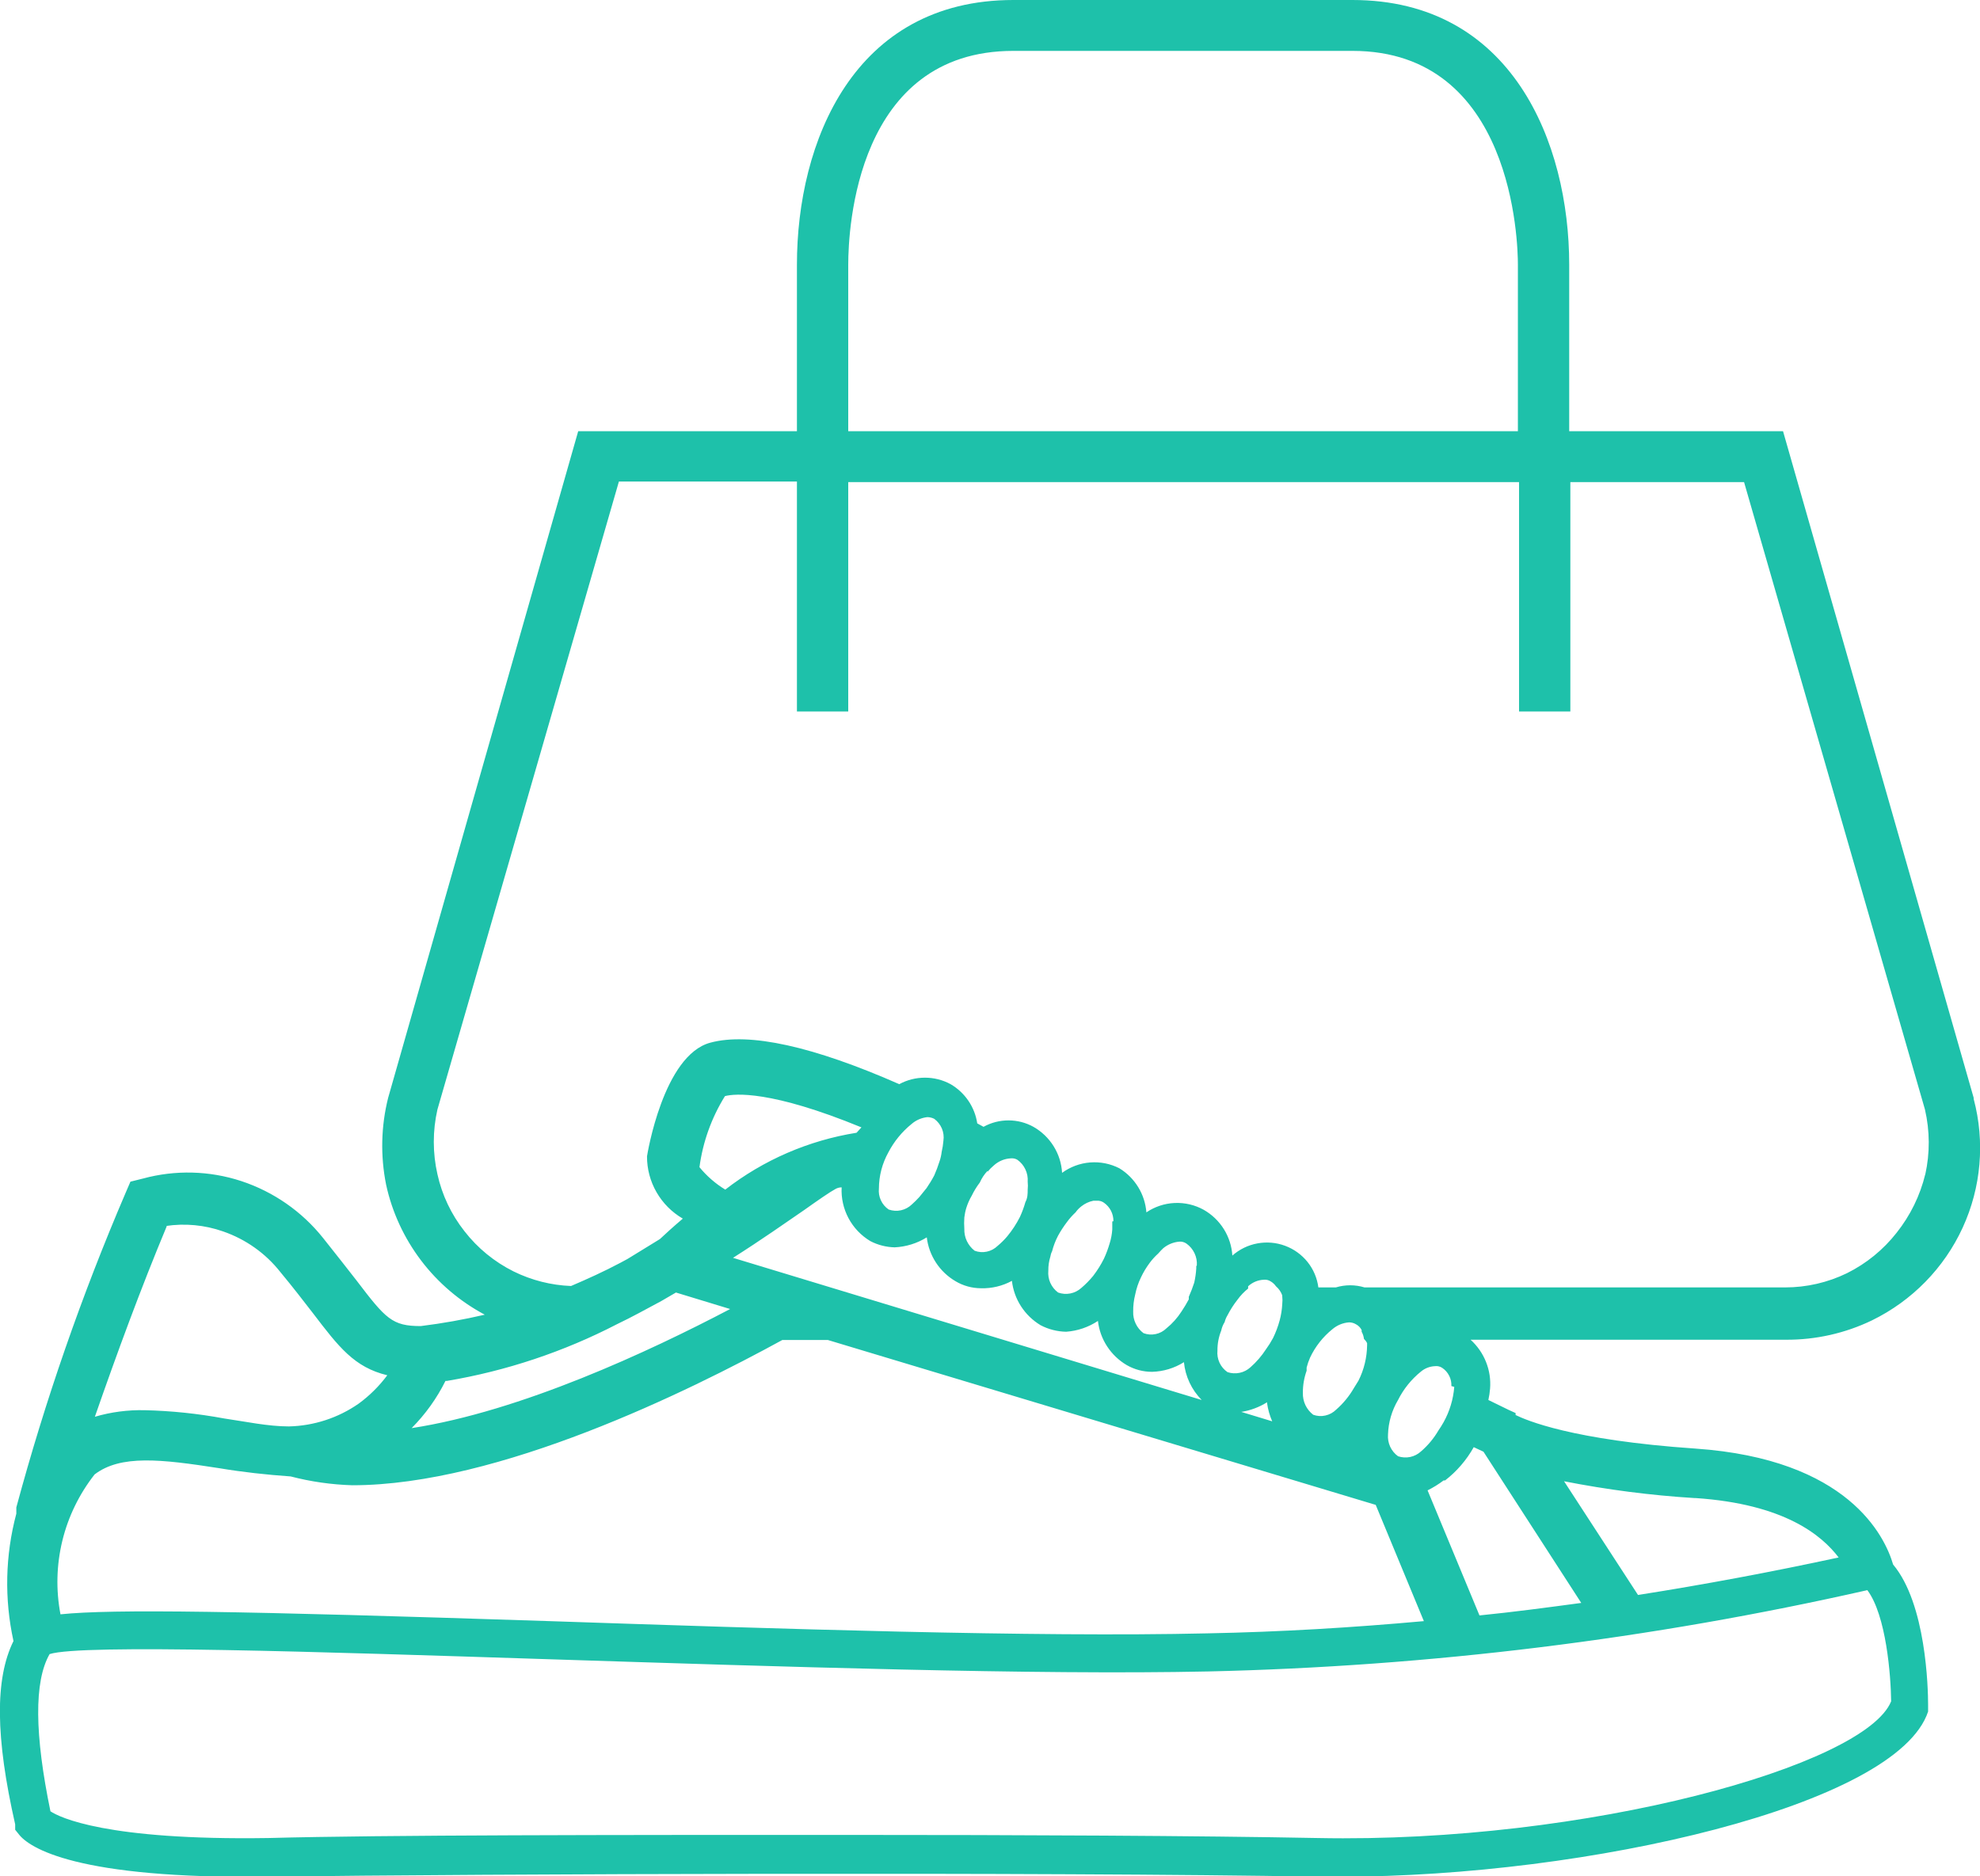
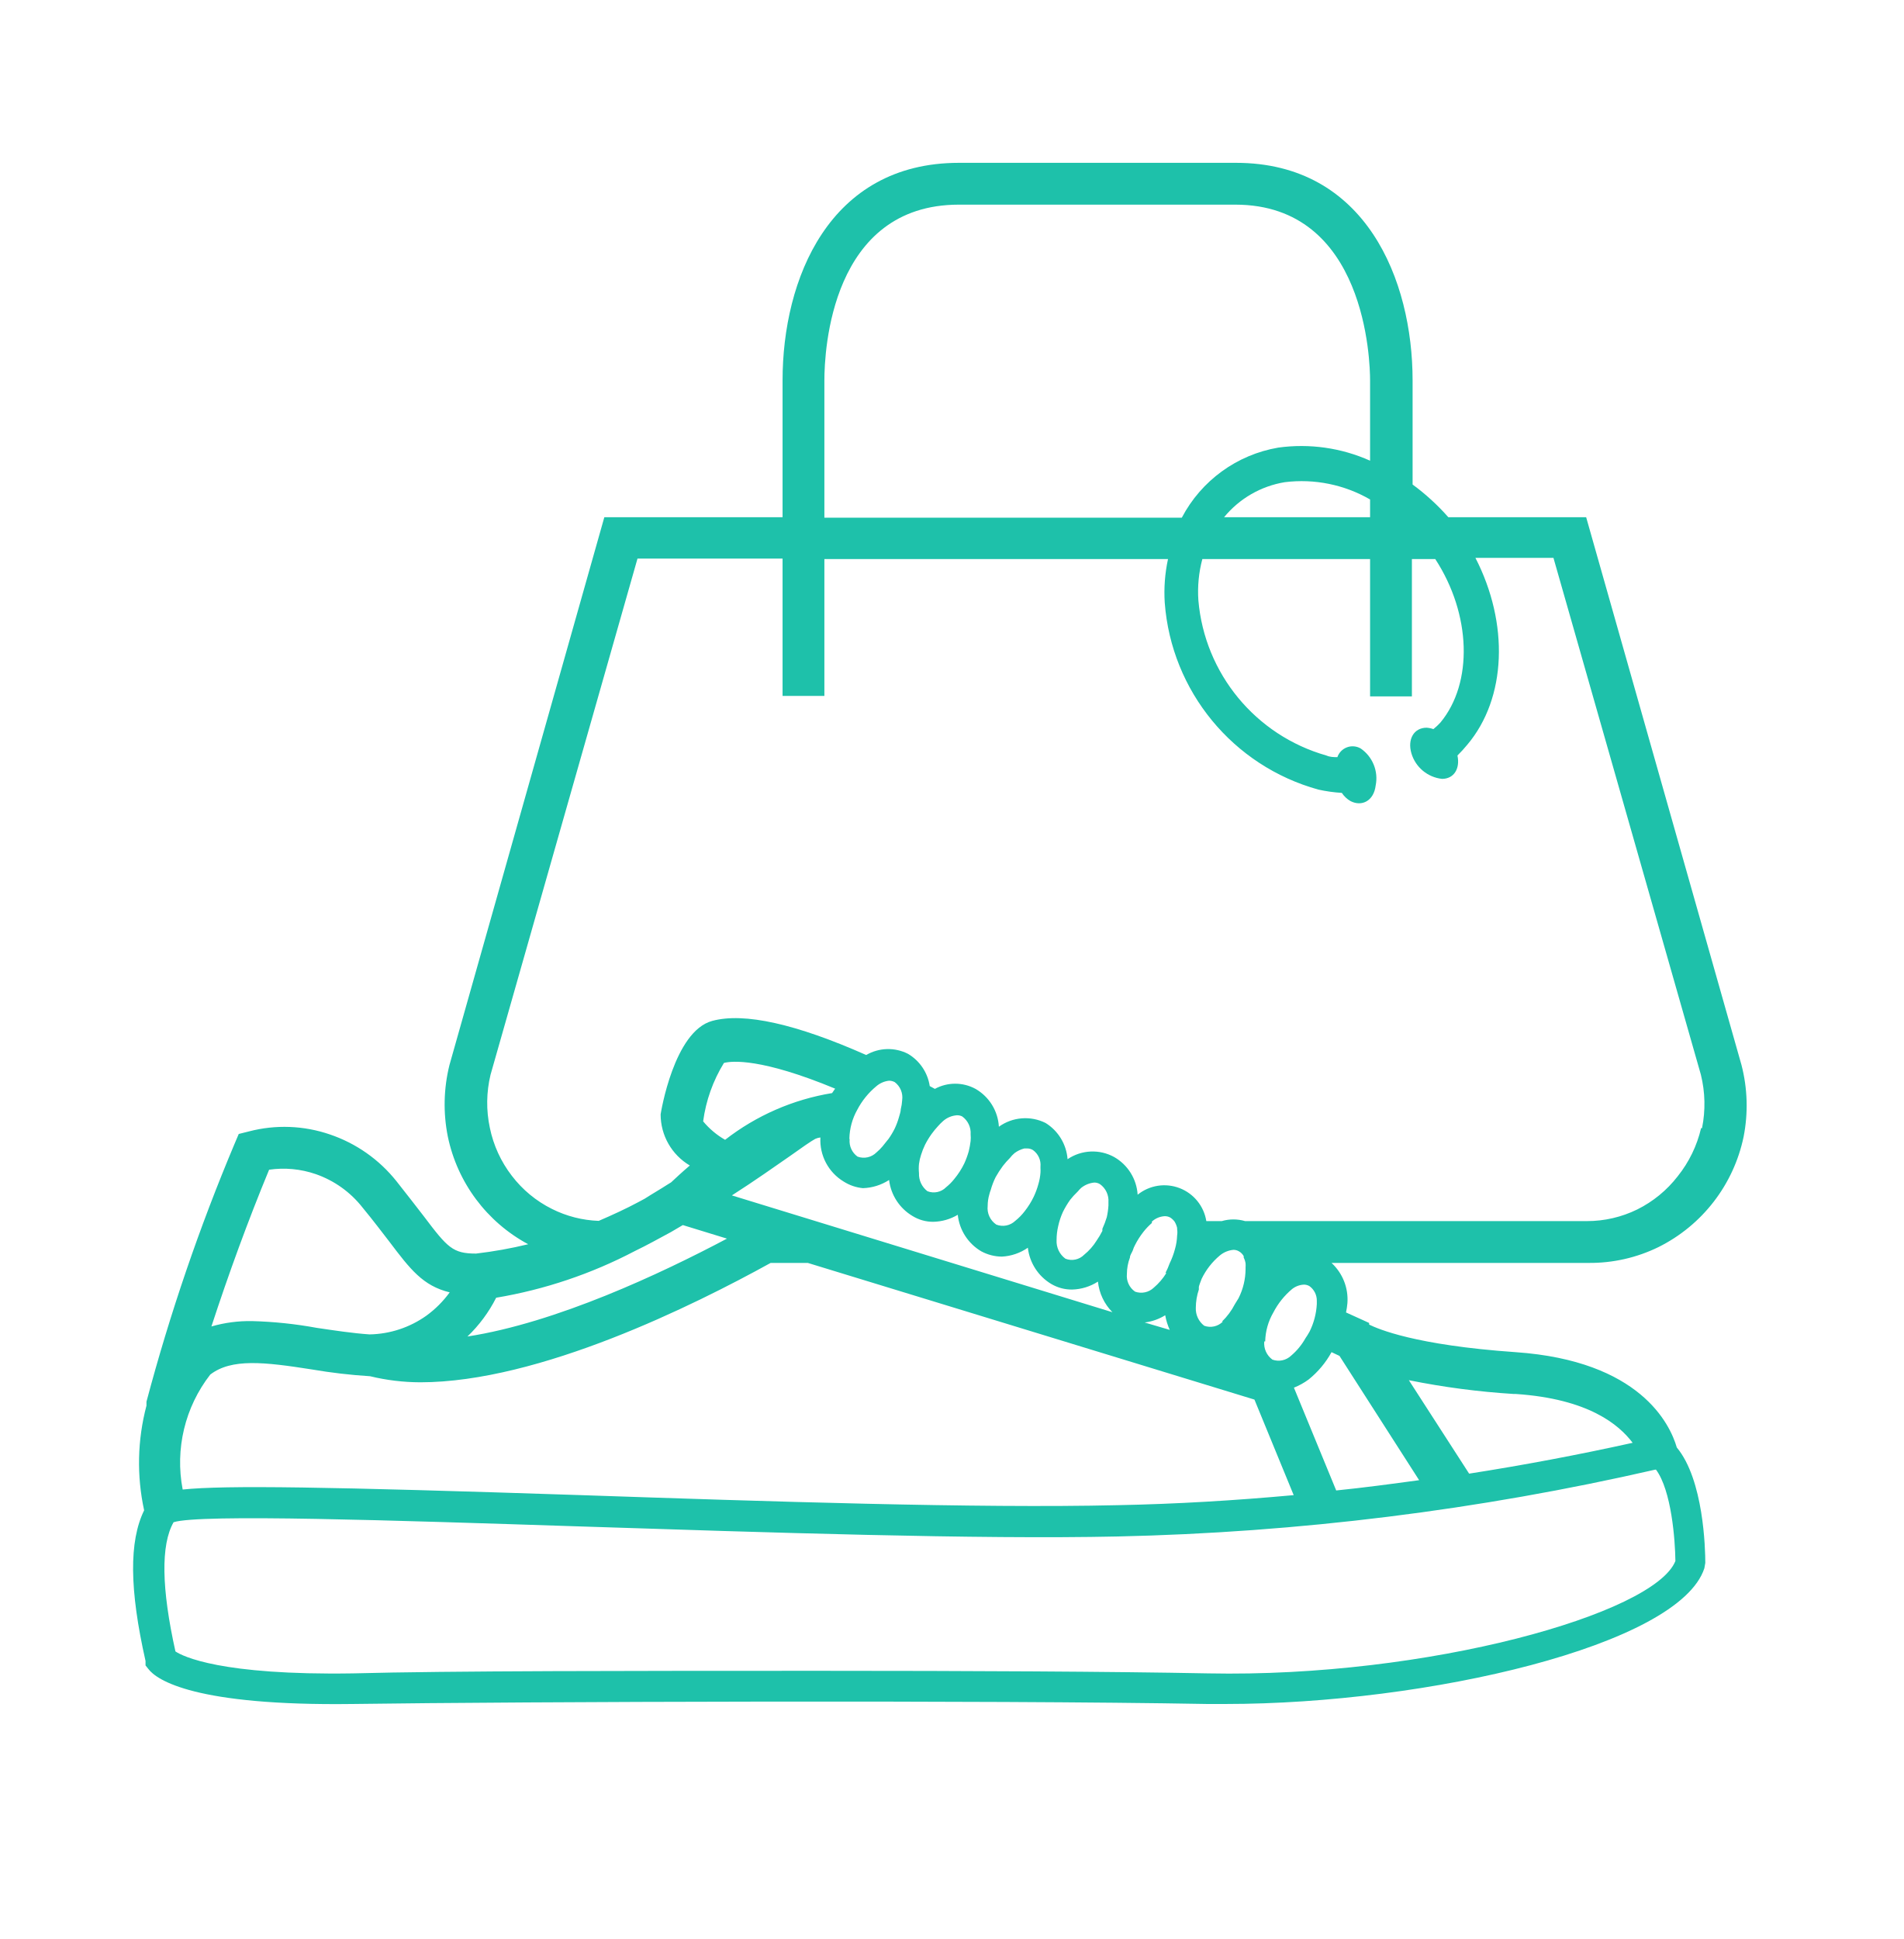
- <svg xmlns="http://www.w3.org/2000/svg" width="57" height="54" viewBox="0 0 57 54" fill="none">
-   <path d="M56.818 31.608L51.33 12.416H45.174V7.62C45.174 4.109 43.523 0 38.935 0H29.172C24.576 0 22.942 4.092 22.942 7.62V12.416H16.645L11.174 31.608C10.968 32.428 10.949 33.283 11.116 34.112C11.288 34.902 11.632 35.645 12.122 36.291C12.612 36.937 13.237 37.469 13.955 37.852C13.348 37.994 12.733 38.103 12.114 38.18C11.289 38.18 11.108 37.975 10.266 36.87C10.002 36.535 9.688 36.126 9.3 35.643C8.693 34.882 7.876 34.313 6.948 34.006C6.033 33.705 5.048 33.679 4.118 33.932L3.755 34.022L3.614 34.349C2.353 37.29 1.302 40.314 0.47 43.401V43.581C0.15 44.78 0.122 46.036 0.388 47.248C-0.149 48.337 -0.132 50.022 0.437 52.527V52.682L0.536 52.805C0.833 53.198 2.187 54.106 7.757 54.033C13.732 53.951 30.196 53.894 37.937 54.033H38.597C45.702 54.033 54.615 51.987 55.506 49.278V49.089C55.506 48.598 55.448 46.176 54.499 45.046C54.26 44.228 53.204 42.01 48.805 41.707C45.24 41.462 43.936 40.889 43.631 40.741V40.684L43.433 40.594L42.847 40.308C42.871 40.2 42.887 40.09 42.896 39.98C42.917 39.719 42.877 39.456 42.779 39.212C42.682 38.968 42.53 38.75 42.335 38.573H51.413C52.27 38.578 53.117 38.388 53.889 38.016C55.044 37.452 55.967 36.509 56.501 35.347C57.035 34.185 57.147 32.875 56.818 31.64V31.608ZM24.419 7.62C24.419 6.597 24.65 1.465 29.172 1.465H38.935C43.565 1.465 43.697 6.989 43.697 7.62V12.416H24.419V7.62ZM12.866 39.759C14.576 39.471 16.23 38.919 17.767 38.123C18.197 37.918 18.593 37.697 19.038 37.459L19.459 37.214L21.019 37.689C18.683 38.916 14.995 40.635 11.85 41.118C12.246 40.719 12.575 40.261 12.824 39.759H12.866ZM41.601 42.624C41.938 42.363 42.218 42.037 42.426 41.666L42.706 41.797L45.521 46.151C44.547 46.282 43.573 46.413 42.591 46.511L41.097 42.91C41.26 42.829 41.415 42.733 41.559 42.624H41.601ZM1.428 47.624C2.352 47.33 9.185 47.559 15.795 47.772C22.405 47.984 29.824 48.23 34.776 48.124C41.166 47.979 47.525 47.195 53.757 45.783C54.301 46.511 54.433 48.238 54.442 48.983C53.699 50.833 45.686 53.075 37.937 52.92C34.528 52.854 29.428 52.83 24.279 52.83C17.677 52.83 11.075 52.83 7.724 52.92C3.053 52.993 1.708 52.322 1.452 52.15C0.998 49.949 0.974 48.418 1.428 47.624ZM41.865 39.931C41.837 40.287 41.733 40.633 41.559 40.946C41.51 41.036 41.46 41.11 41.411 41.183C41.278 41.411 41.108 41.616 40.907 41.789C40.82 41.869 40.713 41.924 40.597 41.949C40.48 41.973 40.36 41.966 40.247 41.928C40.148 41.857 40.07 41.761 40.019 41.651C39.969 41.54 39.948 41.419 39.958 41.298C39.969 40.949 40.069 40.608 40.247 40.308C40.405 39.991 40.631 39.712 40.907 39.489C41.021 39.394 41.163 39.34 41.312 39.334C41.384 39.325 41.458 39.343 41.518 39.383C41.604 39.44 41.673 39.519 41.719 39.611C41.766 39.702 41.787 39.804 41.782 39.907L41.865 39.931ZM21.102 36.215C21.927 35.692 22.612 35.209 23.148 34.841C23.552 34.554 23.907 34.309 24.048 34.235C24.103 34.203 24.165 34.186 24.229 34.186C24.213 34.494 24.281 34.8 24.426 35.072C24.571 35.345 24.788 35.573 25.054 35.733C25.271 35.846 25.511 35.907 25.756 35.913C26.084 35.897 26.402 35.798 26.68 35.626C26.711 35.885 26.801 36.133 26.944 36.352C27.087 36.571 27.279 36.754 27.505 36.887C27.727 37.02 27.981 37.09 28.24 37.091C28.551 37.1 28.858 37.026 29.131 36.878C29.161 37.14 29.251 37.391 29.394 37.612C29.537 37.833 29.73 38.019 29.956 38.155C30.183 38.274 30.435 38.338 30.691 38.343C31.018 38.32 31.334 38.213 31.607 38.032C31.637 38.293 31.727 38.542 31.87 38.762C32.013 38.982 32.206 39.167 32.432 39.301C32.655 39.43 32.908 39.498 33.167 39.497C33.492 39.488 33.808 39.392 34.083 39.219C34.123 39.629 34.303 40.014 34.594 40.308L21.102 36.215ZM25.302 34.219C25.303 33.855 25.397 33.498 25.574 33.179C25.738 32.864 25.966 32.585 26.243 32.361C26.37 32.251 26.529 32.182 26.697 32.164C26.766 32.165 26.834 32.182 26.895 32.213C26.992 32.285 27.068 32.381 27.115 32.492C27.161 32.603 27.177 32.725 27.159 32.844C27.15 32.951 27.134 33.058 27.109 33.163C27.098 33.26 27.076 33.356 27.043 33.449C27.001 33.583 26.951 33.714 26.895 33.842C26.829 33.968 26.754 34.09 26.672 34.21L26.631 34.26L26.466 34.464C26.398 34.539 26.327 34.61 26.251 34.677C26.165 34.761 26.056 34.82 25.938 34.846C25.82 34.872 25.697 34.864 25.583 34.824C25.485 34.757 25.408 34.666 25.359 34.559C25.309 34.453 25.29 34.335 25.302 34.219ZM28.43 33.736C28.487 33.667 28.55 33.604 28.619 33.547C28.752 33.429 28.921 33.36 29.098 33.351C29.164 33.344 29.231 33.358 29.288 33.392C29.388 33.463 29.467 33.558 29.519 33.669C29.571 33.779 29.594 33.901 29.585 34.022C29.593 34.098 29.593 34.175 29.585 34.251C29.585 34.366 29.585 34.489 29.519 34.611C29.478 34.757 29.425 34.899 29.362 35.037C29.262 35.235 29.14 35.422 28.999 35.593C28.914 35.694 28.82 35.787 28.718 35.872C28.633 35.955 28.526 36.012 28.409 36.037C28.292 36.062 28.17 36.053 28.058 36.011C27.962 35.937 27.885 35.841 27.833 35.731C27.781 35.622 27.757 35.502 27.761 35.381C27.753 35.272 27.753 35.162 27.761 35.053C27.772 34.959 27.791 34.866 27.819 34.775C27.858 34.652 27.91 34.534 27.976 34.423C28.04 34.29 28.117 34.164 28.207 34.047C28.261 33.923 28.336 33.809 28.43 33.711V33.736ZM36.476 40.398C36.501 40.578 36.551 40.754 36.624 40.922L35.733 40.651C35.997 40.61 36.25 40.516 36.476 40.373V40.398ZM36.913 37.32C36.922 37.397 36.922 37.473 36.913 37.55C36.905 37.707 36.88 37.864 36.839 38.016C36.792 38.191 36.728 38.361 36.649 38.523C36.588 38.637 36.519 38.747 36.443 38.851C36.319 39.042 36.169 39.216 35.997 39.367C35.91 39.446 35.803 39.502 35.686 39.526C35.57 39.55 35.45 39.544 35.337 39.506C35.237 39.437 35.157 39.343 35.107 39.234C35.056 39.124 35.036 39.003 35.048 38.884C35.046 38.688 35.083 38.493 35.156 38.311C35.174 38.224 35.207 38.141 35.255 38.065C35.272 37.996 35.3 37.93 35.337 37.869C35.419 37.71 35.515 37.559 35.626 37.419C35.713 37.299 35.815 37.192 35.931 37.099V37.034C36.053 36.921 36.211 36.854 36.377 36.846C36.449 36.837 36.523 36.855 36.583 36.895C36.642 36.93 36.693 36.977 36.732 37.034C36.814 37.104 36.877 37.194 36.913 37.296V37.32ZM34.438 36.453V36.518C34.43 36.656 34.41 36.793 34.38 36.928C34.335 37.067 34.282 37.203 34.223 37.337V37.41C34.16 37.529 34.091 37.643 34.017 37.754C33.898 37.94 33.751 38.106 33.579 38.245C33.494 38.328 33.387 38.386 33.27 38.41C33.153 38.435 33.031 38.426 32.919 38.384C32.823 38.312 32.745 38.218 32.694 38.109C32.642 38.001 32.617 37.882 32.622 37.762C32.62 37.597 32.639 37.432 32.68 37.271C32.714 37.101 32.769 36.936 32.845 36.78C32.915 36.63 33.001 36.488 33.101 36.355C33.172 36.26 33.252 36.172 33.34 36.093L33.422 36.003L33.489 35.937C33.619 35.829 33.781 35.763 33.951 35.749C34.024 35.743 34.097 35.764 34.157 35.806C34.257 35.877 34.336 35.973 34.388 36.083C34.44 36.193 34.463 36.315 34.454 36.437L34.438 36.453ZM32.02 35.168V35.397C32.011 35.533 31.986 35.668 31.945 35.798C31.901 35.949 31.846 36.097 31.78 36.24C31.692 36.416 31.587 36.583 31.467 36.739C31.364 36.864 31.251 36.979 31.128 37.083C31.039 37.163 30.93 37.218 30.812 37.241C30.695 37.264 30.573 37.255 30.46 37.214C30.363 37.142 30.286 37.046 30.236 36.935C30.187 36.825 30.168 36.704 30.179 36.584C30.177 36.448 30.197 36.313 30.237 36.183C30.245 36.129 30.261 36.076 30.287 36.027C30.327 35.871 30.385 35.72 30.46 35.577C30.535 35.44 30.621 35.309 30.716 35.184C30.789 35.084 30.872 34.991 30.963 34.906C31.009 34.841 31.065 34.783 31.128 34.734C31.229 34.653 31.348 34.597 31.475 34.571H31.574C31.647 34.565 31.72 34.585 31.78 34.628C31.866 34.688 31.935 34.768 31.983 34.86C32.03 34.953 32.054 35.056 32.053 35.16L32.02 35.168ZM24.658 32.614C23.279 32.834 21.979 33.397 20.879 34.251C20.596 34.079 20.345 33.86 20.136 33.605C20.233 32.879 20.483 32.182 20.87 31.559C21.151 31.485 22.191 31.387 24.799 32.459L24.658 32.614ZM4.77 35.299C5.324 35.215 5.891 35.268 6.42 35.454C7.073 35.679 7.646 36.085 8.071 36.625C8.459 37.091 8.756 37.484 9.012 37.812C9.754 38.785 10.2 39.367 11.149 39.596C10.917 39.908 10.639 40.184 10.324 40.414C9.735 40.824 9.037 41.052 8.318 41.069C7.716 41.069 7.072 40.93 6.453 40.84C5.699 40.7 4.935 40.62 4.167 40.602C3.682 40.591 3.197 40.654 2.731 40.791C3.375 38.941 4.052 37.099 4.803 35.299H4.77ZM2.723 42.452C3.474 41.879 4.629 42.01 6.313 42.272C6.99 42.386 7.675 42.46 8.368 42.509C8.948 42.66 9.543 42.745 10.142 42.763C14.351 42.763 19.831 40.054 22.521 38.581H23.833L39.604 43.328L40.99 46.675C38.91 46.863 36.864 46.986 34.759 47.027C29.808 47.142 22.381 46.896 15.82 46.675C6.825 46.38 3.251 46.323 1.741 46.479C1.607 45.777 1.626 45.055 1.795 44.36C1.964 43.666 2.281 43.016 2.723 42.452ZM48.805 43.131C51.372 43.303 52.444 44.203 52.931 44.842C51.017 45.256 49.091 45.617 47.155 45.922L45.026 42.648C46.262 42.891 47.514 43.053 48.772 43.131H48.805ZM39.356 38.671V38.728C39.352 39.083 39.268 39.433 39.108 39.751L38.976 39.964C38.841 40.198 38.669 40.408 38.465 40.586C38.38 40.67 38.273 40.729 38.156 40.755C38.039 40.782 37.917 40.774 37.804 40.733C37.708 40.659 37.631 40.563 37.579 40.454C37.528 40.344 37.503 40.224 37.507 40.103C37.505 39.886 37.542 39.67 37.615 39.465V39.375C37.64 39.277 37.673 39.181 37.714 39.088C37.863 38.771 38.083 38.491 38.357 38.27C38.492 38.155 38.659 38.086 38.836 38.073C38.903 38.073 38.968 38.09 39.026 38.123C39.101 38.16 39.162 38.22 39.199 38.294V38.343C39.235 38.407 39.257 38.476 39.265 38.548C39.302 38.584 39.333 38.625 39.356 38.671ZM55.424 33.809C55.275 34.424 54.993 34.999 54.598 35.495C54.215 35.983 53.728 36.38 53.171 36.657C52.616 36.927 52.006 37.067 51.388 37.067H39.282C39.013 36.985 38.725 36.985 38.456 37.067H37.953C37.918 36.799 37.811 36.546 37.642 36.335C37.473 36.124 37.249 35.962 36.994 35.868C36.739 35.773 36.463 35.75 36.196 35.8C35.929 35.849 35.68 35.971 35.477 36.15C35.46 35.88 35.376 35.618 35.232 35.388C35.088 35.158 34.889 34.967 34.652 34.832C34.397 34.691 34.108 34.623 33.816 34.636C33.525 34.649 33.242 34.743 33.002 34.906C32.982 34.649 32.902 34.4 32.767 34.18C32.632 33.959 32.447 33.773 32.226 33.638C31.966 33.504 31.673 33.446 31.382 33.469C31.09 33.492 30.811 33.596 30.575 33.768C30.56 33.497 30.476 33.233 30.332 33.002C30.188 32.77 29.988 32.578 29.75 32.443C29.53 32.321 29.283 32.258 29.032 32.258C28.781 32.258 28.534 32.321 28.314 32.443L28.133 32.344C28.098 32.111 28.011 31.889 27.878 31.693C27.745 31.498 27.57 31.334 27.365 31.215C27.139 31.092 26.885 31.028 26.627 31.028C26.368 31.028 26.114 31.092 25.888 31.215C23.412 30.126 21.572 29.717 20.45 30.02C19.096 30.38 18.634 33.236 18.626 33.294C18.625 33.656 18.719 34.012 18.9 34.326C19.081 34.641 19.342 34.903 19.657 35.086C19.377 35.323 19.154 35.528 18.997 35.675L18.89 35.741L18.064 36.248L17.85 36.363C17.388 36.608 16.918 36.821 16.439 37.026C15.865 37.004 15.303 36.861 14.788 36.608C14.233 36.332 13.748 35.935 13.369 35.446C12.99 34.965 12.725 34.406 12.593 33.809C12.453 33.195 12.453 32.557 12.593 31.943L17.817 13.864H22.942V20.485H24.419V13.881H43.73V20.485H45.207V13.881H50.208L55.415 31.943C55.558 32.56 55.561 33.2 55.424 33.818V33.809Z" fill="#1EC1AA" />
+ <svg xmlns="http://www.w3.org/2000/svg" id="Layer_1" data-name="Layer 1" viewBox="0 0 81.5 83">
+   <defs>
+     <style>.cls-1{fill:#1ec1aa;}</style>
+   </defs>
+   <path class="cls-1" d="M74.55,45.59,67.9,22.14H62a9.63,9.63,0,0,0-1.53-1.4V16.28c0-4.29-2-9.31-7.56-9.31H41.05c-5.57,0-7.55,5-7.55,9.31v5.86H25.87L19.24,45.59a7,7,0,0,0-.07,3.06,6.8,6.8,0,0,0,3.44,4.61,18.59,18.59,0,0,1-2.23.4c-1,0-1.22-.25-2.24-1.6-.32-.41-.7-.91-1.17-1.5a6.17,6.17,0,0,0-2.85-2,6,6,0,0,0-3.46-.13l-.44.11-.17.4A84.21,84.21,0,0,0,6.27,60s0,.11,0,.17h0a9.56,9.56,0,0,0-.1,4.48c-.65,1.33-.63,3.39.06,6.45l0,.19.12.15c.36.48,2,1.59,8.75,1.5,7.24-.1,27.19-.17,36.57,0h.8c8.61,0,19.41-2.5,20.49-5.81L73,66.9c0-.6-.07-3.56-1.22-4.94-.29-1-1.57-3.71-6.9-4.08-4.32-.3-5.9-1-6.27-1.18l0-.07-.24-.11-.75-.34a3.24,3.24,0,0,0,.06-.4A2.13,2.13,0,0,0,57,54.06H68A6.67,6.67,0,0,0,71,53.38a6.83,6.83,0,0,0,3.64-4.72A6.92,6.92,0,0,0,74.55,45.59ZM35.29,16.28c0-1.25.28-7.52,5.76-7.52H52.88c5.61,0,5.77,6.75,5.77,7.52v3.44a7.21,7.21,0,0,0-3.93-.56,5.76,5.76,0,0,0-4.13,3H35.29Zm23.36,5.1v.76H52.4A4.25,4.25,0,0,1,55,20.64,5.86,5.86,0,0,1,58.65,21.38ZM21.24,55.55a19.85,19.85,0,0,0,5.94-2c.52-.25,1-.52,1.54-.81l.51-.3,1.89.58c-2.83,1.5-7.3,3.6-11.11,4.19A6.13,6.13,0,0,0,21.24,55.55Zm15.7-4.69a2.19,2.19,0,0,0,1.12-.35,2.08,2.08,0,0,0,1,1.54h0a1.67,1.67,0,0,0,.89.25A2.14,2.14,0,0,0,41,52a2.06,2.06,0,0,0,1,1.56,1.87,1.87,0,0,0,.89.23A2.14,2.14,0,0,0,44,53.41a2.08,2.08,0,0,0,1,1.55,1.72,1.72,0,0,0,.89.24,2.14,2.14,0,0,0,1.11-.34,2.18,2.18,0,0,0,.62,1.31l-16.29-5c1-.64,1.83-1.23,2.48-1.68.49-.35.92-.65,1.09-.74a.71.71,0,0,1,.22-.06v0a2.07,2.07,0,0,0,1,1.89A1.85,1.85,0,0,0,36.94,50.86Zm-.58-2.12a2.64,2.64,0,0,1,.34-1.24,3.28,3.28,0,0,1,.81-1,1,1,0,0,1,.55-.24.53.53,0,0,1,.24.06.82.82,0,0,1,.32.77,2,2,0,0,1-.06.39c0,.11-.05.23-.08.35a3.12,3.12,0,0,1-.18.48v0h0a3.35,3.35,0,0,1-.27.45l-.05.06-.2.25a2.12,2.12,0,0,1-.26.26.77.77,0,0,1-.81.18.82.82,0,0,1-.34-.74h0Zm3.07.69A3.06,3.06,0,0,1,39.6,49a3.52,3.52,0,0,1,.28-.46q.13-.18.27-.33a2.49,2.49,0,0,1,.23-.23,1,1,0,0,1,.58-.24.46.46,0,0,1,.23.05.87.87,0,0,1,.36.77,1.49,1.49,0,0,1,0,.28,3.73,3.73,0,0,1-.08.44,3.63,3.63,0,0,1-.19.52,3.31,3.31,0,0,1-.44.68,2.18,2.18,0,0,1-.34.34.74.74,0,0,1-.8.17.92.92,0,0,1-.36-.77,2,2,0,0,1,0-.4h0A2.05,2.05,0,0,1,39.43,49.43Zm2.85,2.19a1.76,1.76,0,0,1,.07-.49,1.39,1.39,0,0,1,.06-.19,3.1,3.1,0,0,1,.21-.55h0a4.41,4.41,0,0,1,.31-.48,3.45,3.45,0,0,1,.3-.34,1.34,1.34,0,0,1,.2-.21h0a1.17,1.17,0,0,1,.42-.2l.12,0a.47.47,0,0,1,.25.07.78.78,0,0,1,.32.71V50a1.62,1.62,0,0,1,0,.2,2.32,2.32,0,0,1-.09.49,3.25,3.25,0,0,1-.2.54h0a3.32,3.32,0,0,1-.38.61h0a2.34,2.34,0,0,1-.41.42.77.77,0,0,1-.81.16A.85.85,0,0,1,42.28,51.62Zm2.95,1.46a2.58,2.58,0,0,1,.07-.6,3,3,0,0,1,.2-.6s0,0,0,0a3.76,3.76,0,0,1,.31-.52,3,3,0,0,1,.29-.32,1,1,0,0,0,.1-.11l.08-.08a1.06,1.06,0,0,1,.56-.23.45.45,0,0,1,.25.07.87.87,0,0,1,.36.77v.06s0,.05,0,.08a3.16,3.16,0,0,1-.07.5,3.9,3.9,0,0,1-.19.5l0,.09a3.58,3.58,0,0,1-.25.42,2.42,2.42,0,0,1-.53.6.74.74,0,0,1-.8.17A.92.92,0,0,1,45.23,53.08Zm-9.61-6.29a10.12,10.12,0,0,0-4.58,2A3.44,3.44,0,0,1,30.1,48a6.38,6.38,0,0,1,.89-2.5c.34-.09,1.6-.21,4.76,1.1Zm-24.1,3.28a4.26,4.26,0,0,1,2,.19,4.37,4.37,0,0,1,2,1.43c.47.57.83,1.05,1.14,1.45.9,1.19,1.44,1.9,2.59,2.18a4.49,4.49,0,0,1-1,1,4.33,4.33,0,0,1-2.43.8c-.73-.05-1.51-.17-2.26-.28a17.93,17.93,0,0,0-2.77-.29,5.9,5.9,0,0,0-1.74.23C9.79,54.52,10.61,52.27,11.52,50.07ZM9,58.84c.91-.7,2.31-.54,4.35-.22a23.31,23.31,0,0,0,2.49.29h0a9.24,9.24,0,0,0,2.15.26c5.1,0,11.74-3.31,15-5.11h1.59L53.7,59.91,55.38,64c-2.52.23-5,.38-7.55.43-6,.14-15-.16-22.95-.43-10.9-.36-15.23-.43-17.06-.24A6.13,6.13,0,0,1,9,58.84Zm40.93-4.35a2.62,2.62,0,0,1-.54.63.78.78,0,0,1-.8.17.82.82,0,0,1-.35-.76,2,2,0,0,1,.13-.7c0-.1.08-.2.12-.3a1.22,1.22,0,0,1,.1-.24,3.43,3.43,0,0,1,.35-.55,2.77,2.77,0,0,1,.37-.39l0-.06,0,0a.88.88,0,0,1,.54-.23.46.46,0,0,1,.25.06.73.73,0,0,1,.18.17.9.9,0,0,1,.11.27.43.43,0,0,0,0,.05.9.9,0,0,1,0,.28v0a2.4,2.4,0,0,1-.09.57,3.36,3.36,0,0,1-.23.62h0A3,3,0,0,1,49.89,54.49Zm.19,2.45L49,56.61a2.17,2.17,0,0,0,.88-.31A2.63,2.63,0,0,0,50.08,56.94Zm2.23-.37a.76.76,0,0,1-.8.18.92.92,0,0,1-.36-.77,2.5,2.5,0,0,1,.13-.78s0-.08,0-.11.07-.23.12-.35a3,3,0,0,1,.78-1,1.06,1.06,0,0,1,.58-.24.46.46,0,0,1,.23.06.53.53,0,0,1,.21.21l0,.06a.81.81,0,0,1,.08.25,1.22,1.22,0,0,1,0,.17v.07a2.81,2.81,0,0,1-.3,1.25l-.16.26A2.81,2.81,0,0,1,52.31,56.57Zm.56,1.22,0,0,0,0S52.87,57.77,52.87,57.79Zm1.25-.37a2.58,2.58,0,0,1,.35-1.24,3.26,3.26,0,0,1,.8-1h0a.88.88,0,0,1,.49-.19.46.46,0,0,1,.25.06.76.76,0,0,1,.32.64v.13A3,3,0,0,1,56.06,57h0c-.06.11-.12.2-.18.29a2.71,2.71,0,0,1-.61.74.78.78,0,0,1-.8.17A.86.86,0,0,1,54.12,57.42Zm16.73,5.49c.66.89.82,3,.83,3.91-.9,2.26-10.61,5-20,4.81-4.13-.08-10.31-.11-16.55-.11-8,0-16,0-20.06.11-5.66.09-7.29-.73-7.6-.94-.6-2.7-.63-4.56-.08-5.53,1.12-.36,9.4-.08,17.41.18s17,.56,23,.43A114.23,114.23,0,0,0,70.85,62.91Zm-6-3.24c3.11.21,4.41,1.31,5,2.09q-3.48.77-7,1.32l-2.58-4A33,33,0,0,0,64.8,59.67ZM57,57.88l.34.16,3.41,5.32c-1.18.16-2.36.32-3.55.44l-1.81-4.4a2.84,2.84,0,0,0,.63-.35A3.94,3.94,0,0,0,57,57.88Zm15.82-9.59a5.18,5.18,0,0,1-1,2.06,5,5,0,0,1-1.73,1.42,4.89,4.89,0,0,1-2.16.5H53.3a1.78,1.78,0,0,0-1,0h-.66a1.82,1.82,0,0,0-2.94-1.13,2,2,0,0,0-1-1.61,1.91,1.91,0,0,0-2,.09,2,2,0,0,0-.94-1.55,1.94,1.94,0,0,0-2,.16,2,2,0,0,0-1-1.62,1.82,1.82,0,0,0-1.74,0l-.22-.12a1.94,1.94,0,0,0-.93-1.38,1.87,1.87,0,0,0-1.79.05c-3-1.33-5.23-1.83-6.59-1.46-1.64.44-2.2,3.93-2.21,4a2.54,2.54,0,0,0,1.25,2.19c-.34.29-.61.54-.8.72l-.13.08c-.34.22-.69.42-1,.62l-.26.14c-.56.3-1.13.56-1.71.81a4.84,4.84,0,0,1-2-.51,4.91,4.91,0,0,1-1.72-1.42,5,5,0,0,1-.94-2.05A5.12,5.12,0,0,1,21,46l6.29-22.09H33.5v5.88h1.79V23.93H50a6.8,6.8,0,0,0-.14,1.87,9,9,0,0,0,6.58,8,6.48,6.48,0,0,0,1,.14,1.12,1.12,0,0,0,.37.35c.48.25,1,0,1.08-.67a1.55,1.55,0,0,0-.64-1.58.69.69,0,0,0-1,.37c-.15,0-.31,0-.47-.07A7.58,7.58,0,0,1,51.3,25.7a5.42,5.42,0,0,1,.17-1.77h7.18v5.88h1.79V23.93h1c1.54,2.36,1.63,5.3.22,7a2.62,2.62,0,0,1-.3.28,1.07,1.07,0,0,0-.29-.06c-.54,0-.83.49-.65,1.1a1.54,1.54,0,0,0,1.31,1.09c.51,0,.78-.44.66-1a6,6,0,0,0,.42-.46c1.69-2,1.79-5.2.35-8H66.5L72.81,46A5.22,5.22,0,0,1,72.86,48.29Z" />
</svg>
